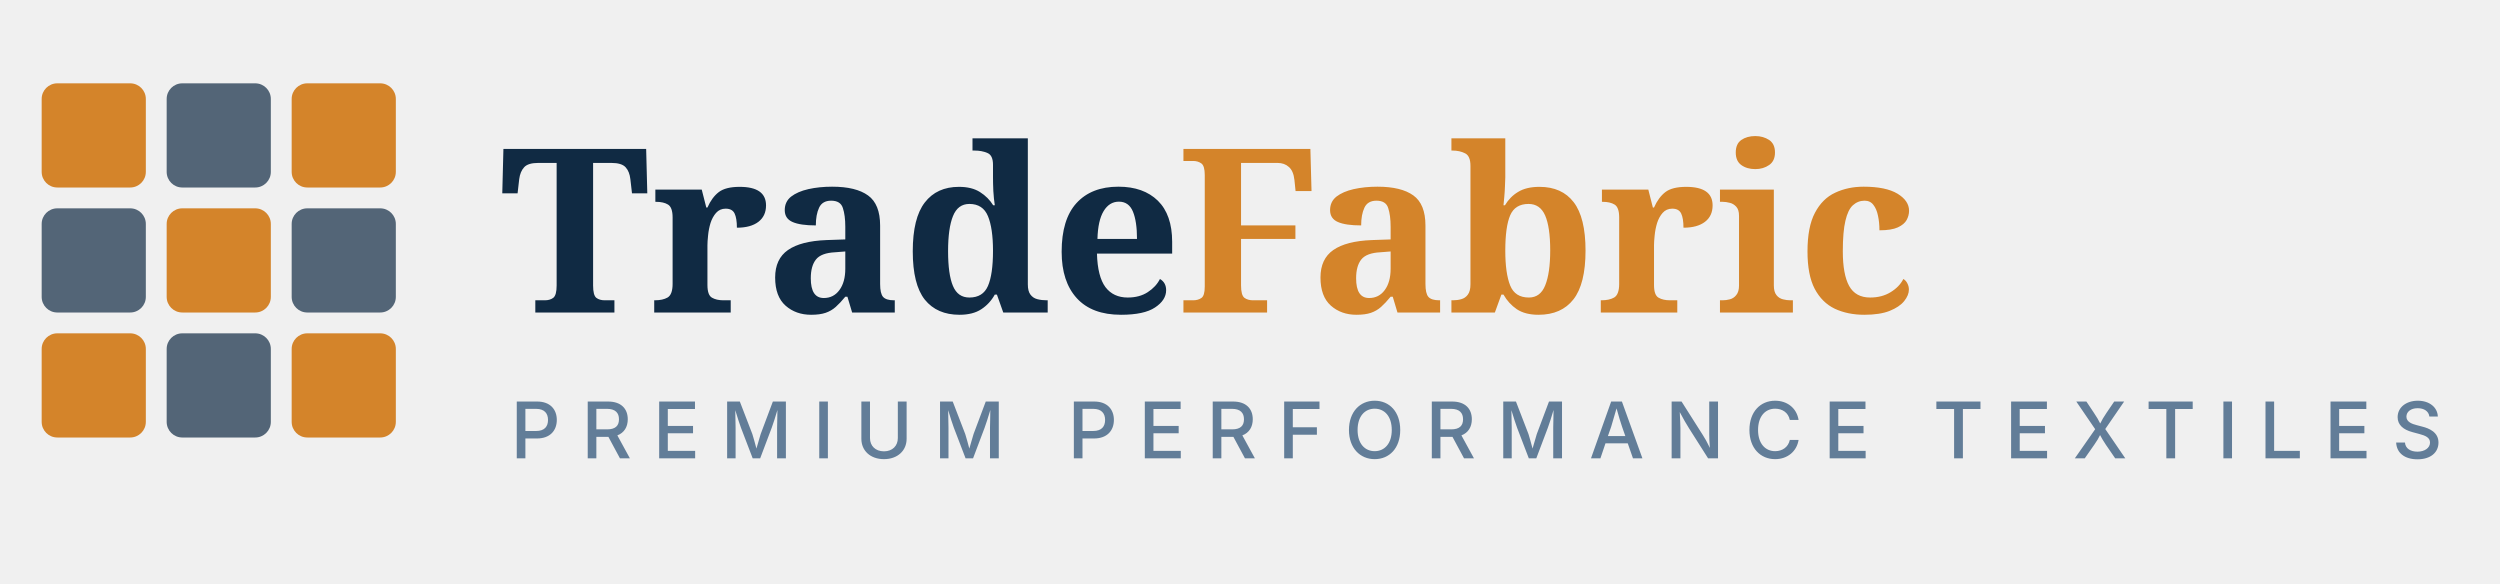
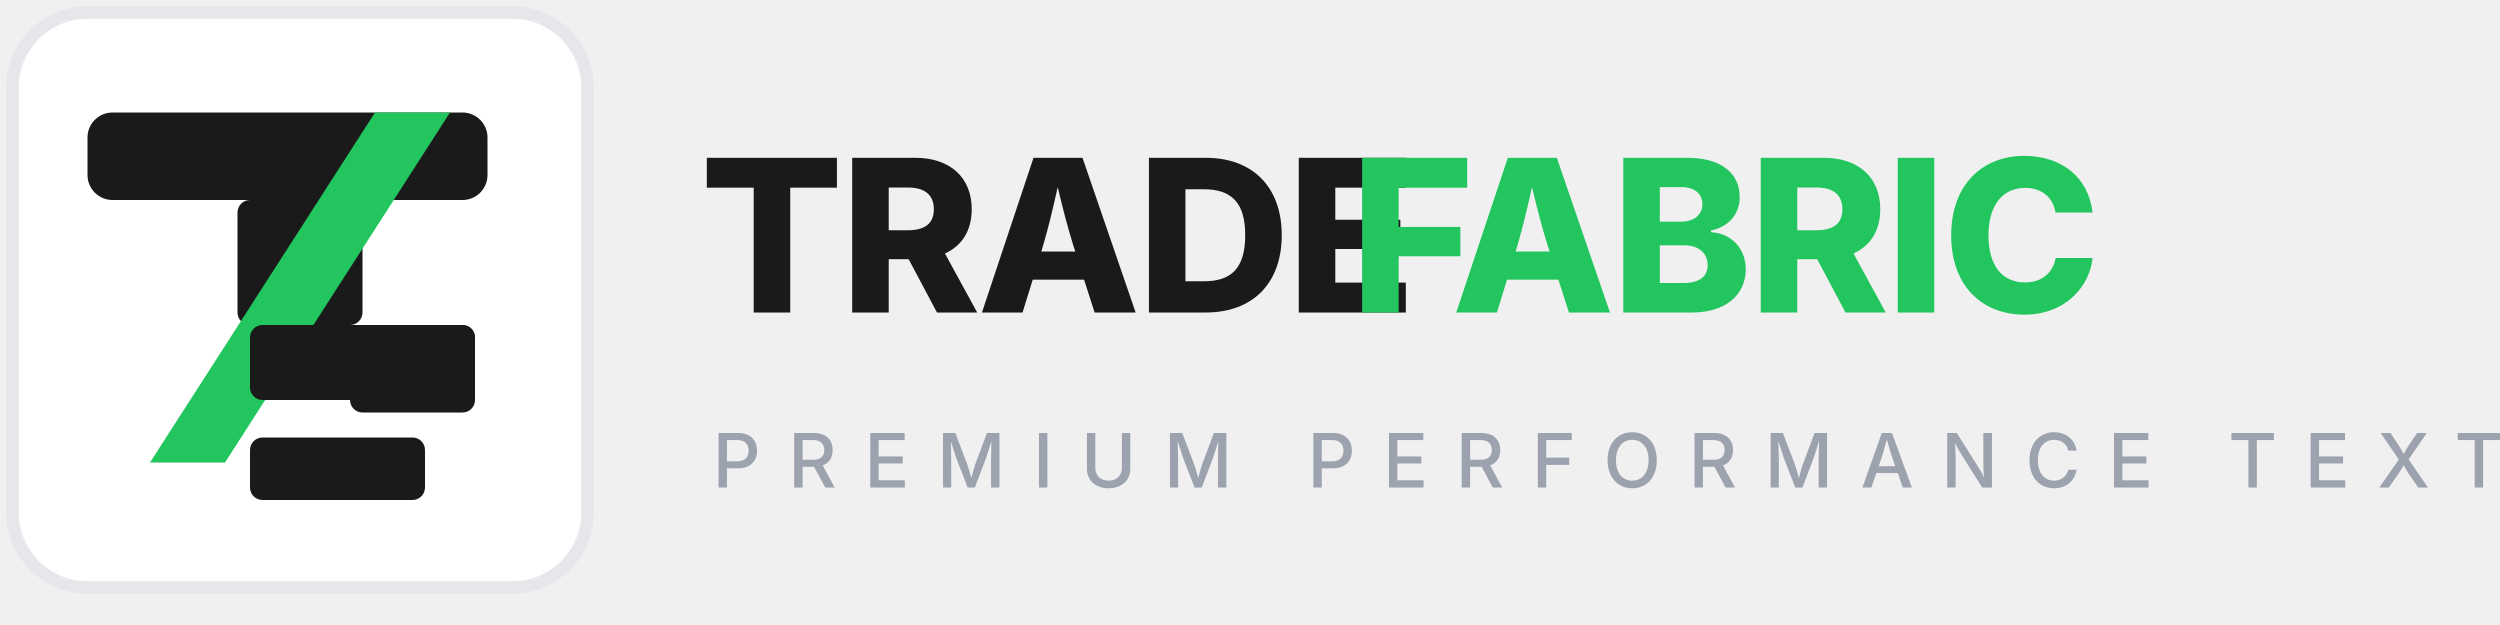
- <svg xmlns="http://www.w3.org/2000/svg" viewBox="0 0 240 56" fill="none">
-   <rect x="4" y="8" width="10" height="10" rx="1.5" fill="#d4842a" />
-   <rect x="16" y="8" width="10" height="10" rx="1.5" fill="#102a43" opacity="0.7" />
-   <rect x="28" y="8" width="10" height="10" rx="1.5" fill="#d4842a" />
-   <rect x="4" y="20" width="10" height="10" rx="1.5" fill="#102a43" opacity="0.7" />
-   <rect x="16" y="20" width="10" height="10" rx="1.5" fill="#d4842a" />
-   <rect x="28" y="20" width="10" height="10" rx="1.5" fill="#102a43" opacity="0.7" />
-   <rect x="4" y="32" width="10" height="10" rx="1.5" fill="#d4842a" />
-   <rect x="16" y="32" width="10" height="10" rx="1.5" fill="#102a43" opacity="0.7" />
-   <rect x="28" y="32" width="10" height="10" rx="1.5" fill="#d4842a" />
-   <text x="48" y="30" font-family="'Playfair Display', Georgia, serif" font-size="22" font-weight="700" fill="#102a43">Trade</text>
-   <text x="113" y="30" font-family="'Playfair Display', Georgia, serif" font-size="22" font-weight="700" fill="#d4842a">Fabric</text>
-   <text x="49" y="44" font-family="'Inter', Arial, sans-serif" font-size="7.5" font-weight="500" fill="#627d98" letter-spacing="2">PREMIUM PERFORMANCE TEXTILES</text>
+ <svg xmlns="http://www.w3.org/2000/svg" viewBox="0 0 200 50" fill="none">
+   <rect x="1" y="1" width="46" height="46" rx="6" fill="white" stroke="#e5e7eb" stroke-width="1" />
+   <rect x="7" y="9" width="32" height="7" rx="2" fill="#1a1a1a" />
+   <rect x="19" y="16" width="10" height="10" rx="1" fill="#1a1a1a" />
+   <polygon points="30,9 36,9 18,37 12,37" fill="#22c55e" />
+   <rect x="28" y="26" width="10" height="7" rx="1" fill="#1a1a1a" />
+   <rect x="20" y="26" width="18" height="6" rx="1" fill="#1a1a1a" />
+   <rect x="20" y="35" width="14" height="5" rx="1" fill="#1a1a1a" />
+   <text x="56" y="25" font-family="Inter,Arial,sans-serif" font-size="17" font-weight="800" fill="#1a1a1a" letter-spacing="-0.3">TRADE</text>
+   <text x="108" y="25" font-family="Inter,Arial,sans-serif" font-size="17" font-weight="800" fill="#22c55e" letter-spacing="-0.3">FABRIC</text>
+   <text x="57" y="39" font-family="Inter,Arial,sans-serif" font-size="6" font-weight="500" fill="#9ca3af" letter-spacing="2.2">PREMIUM PERFORMANCE TEXTILES</text>
</svg>
